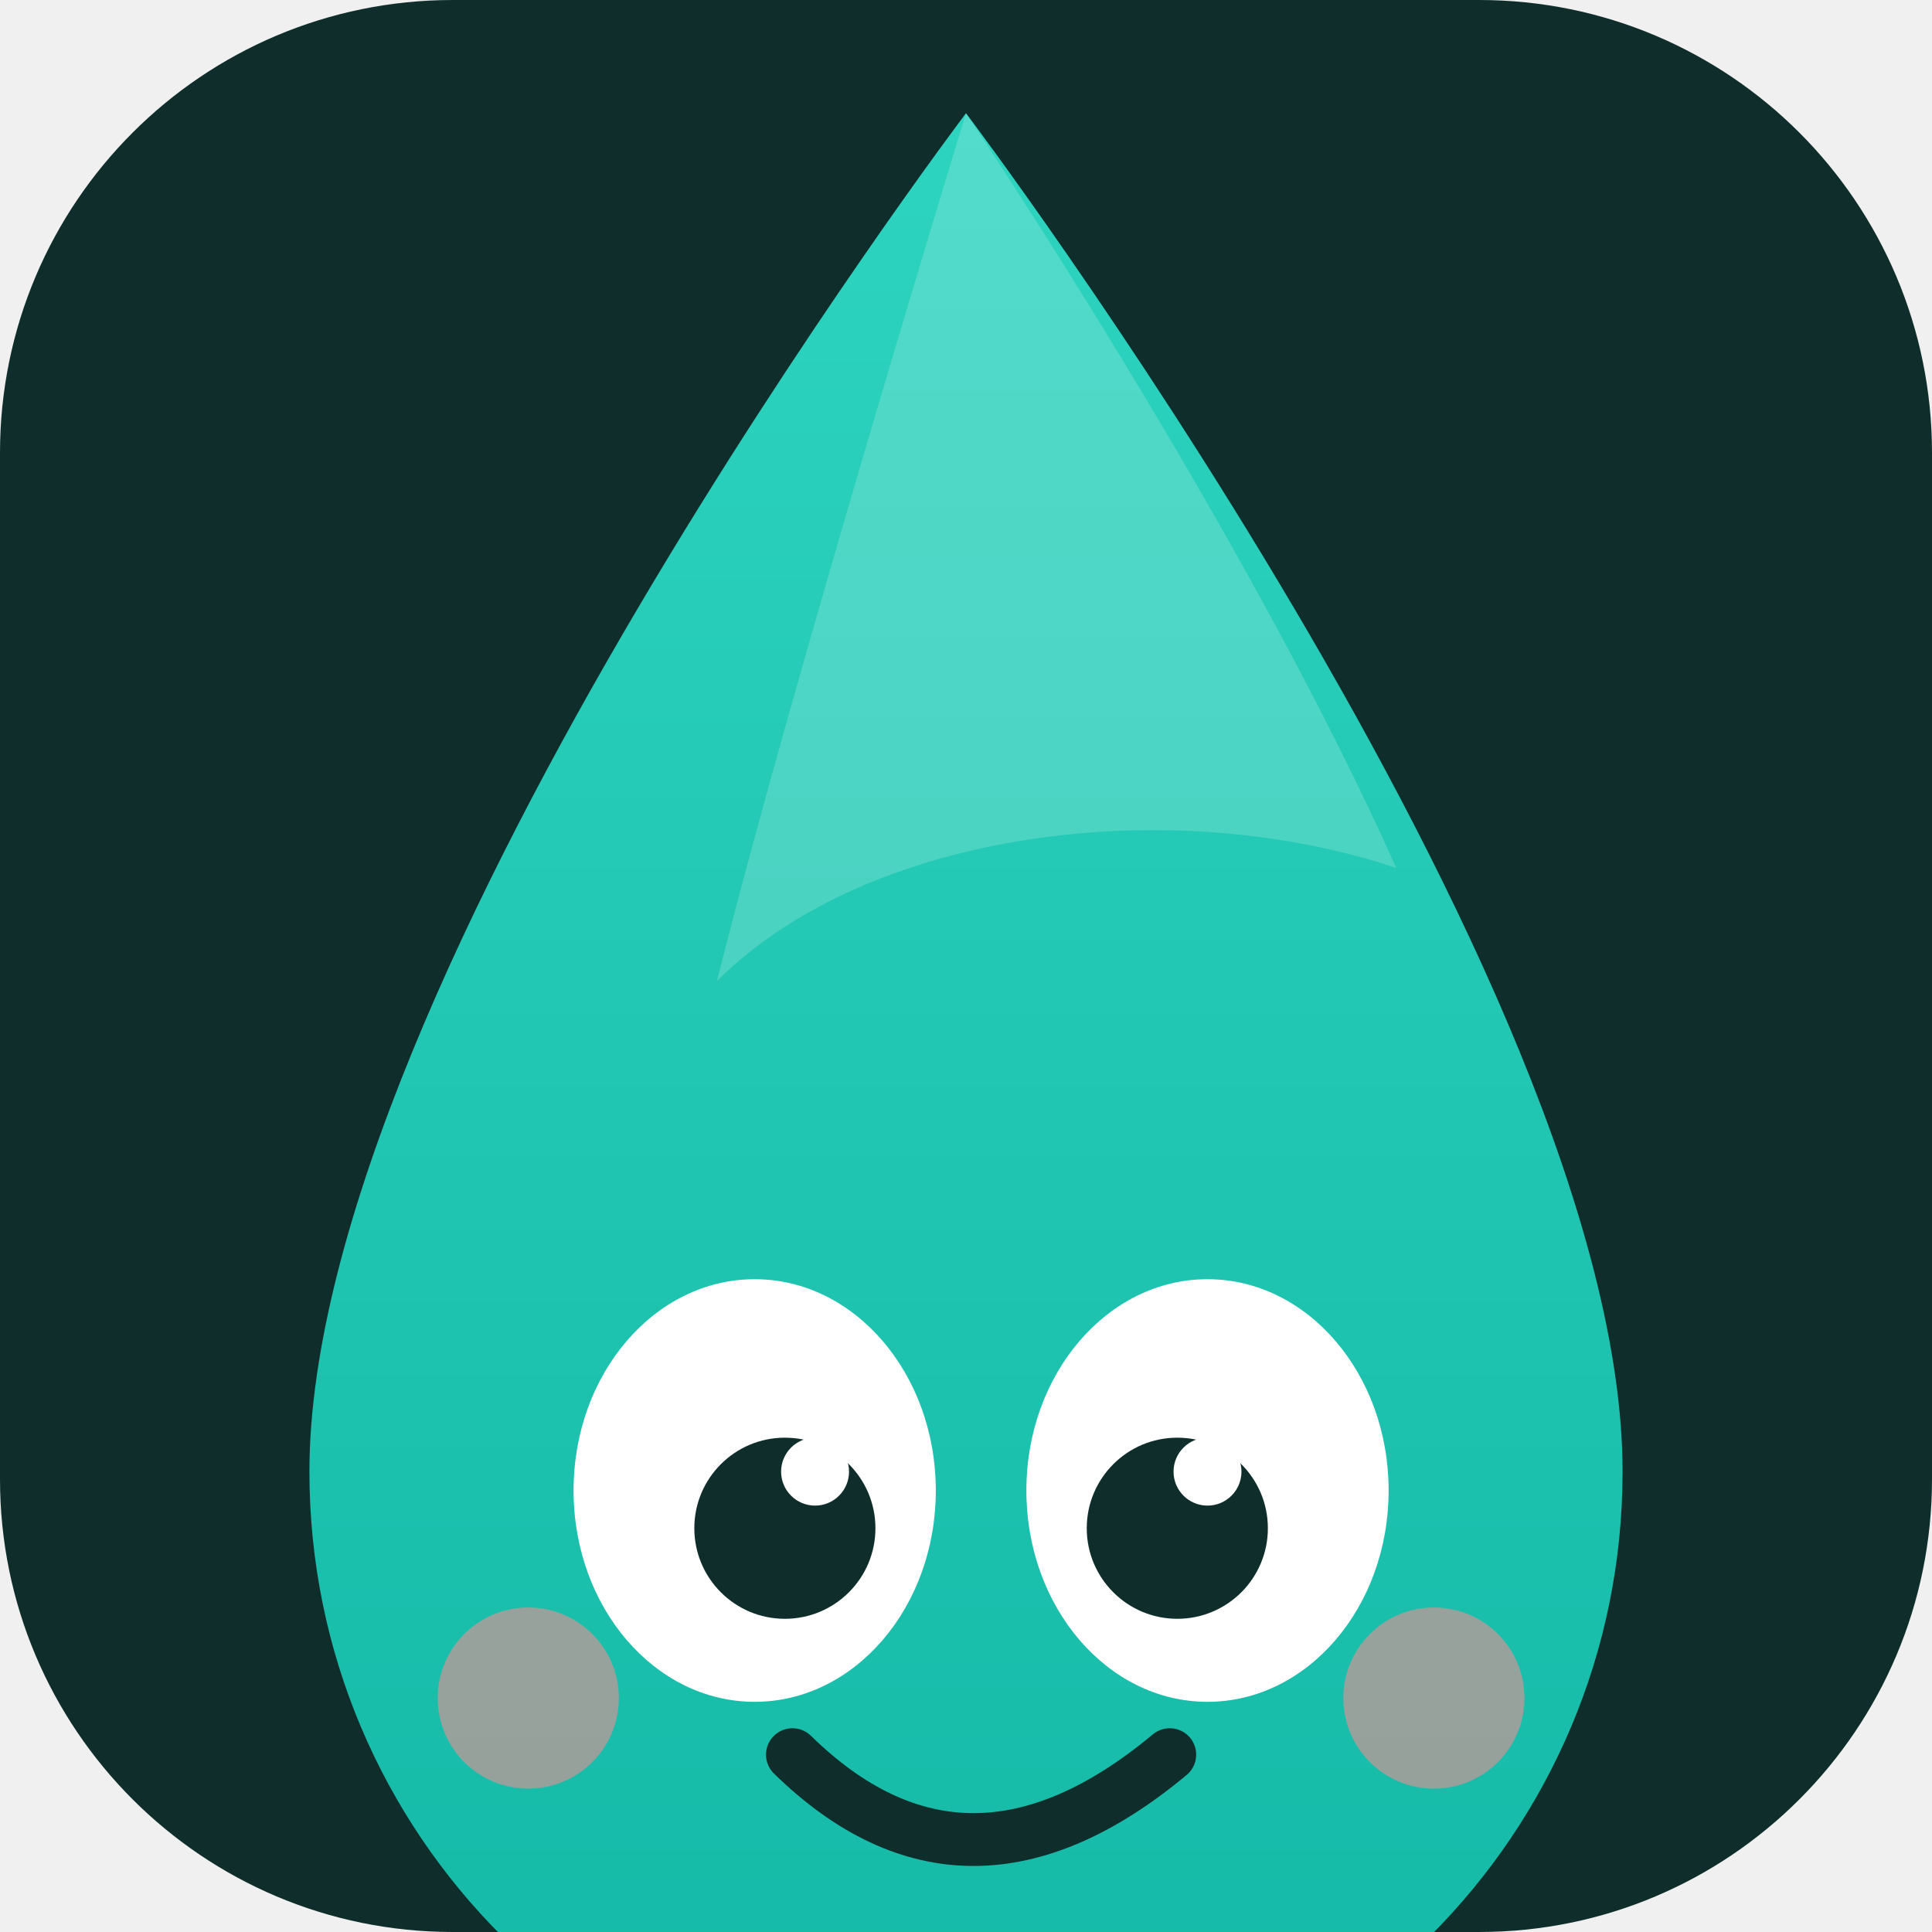
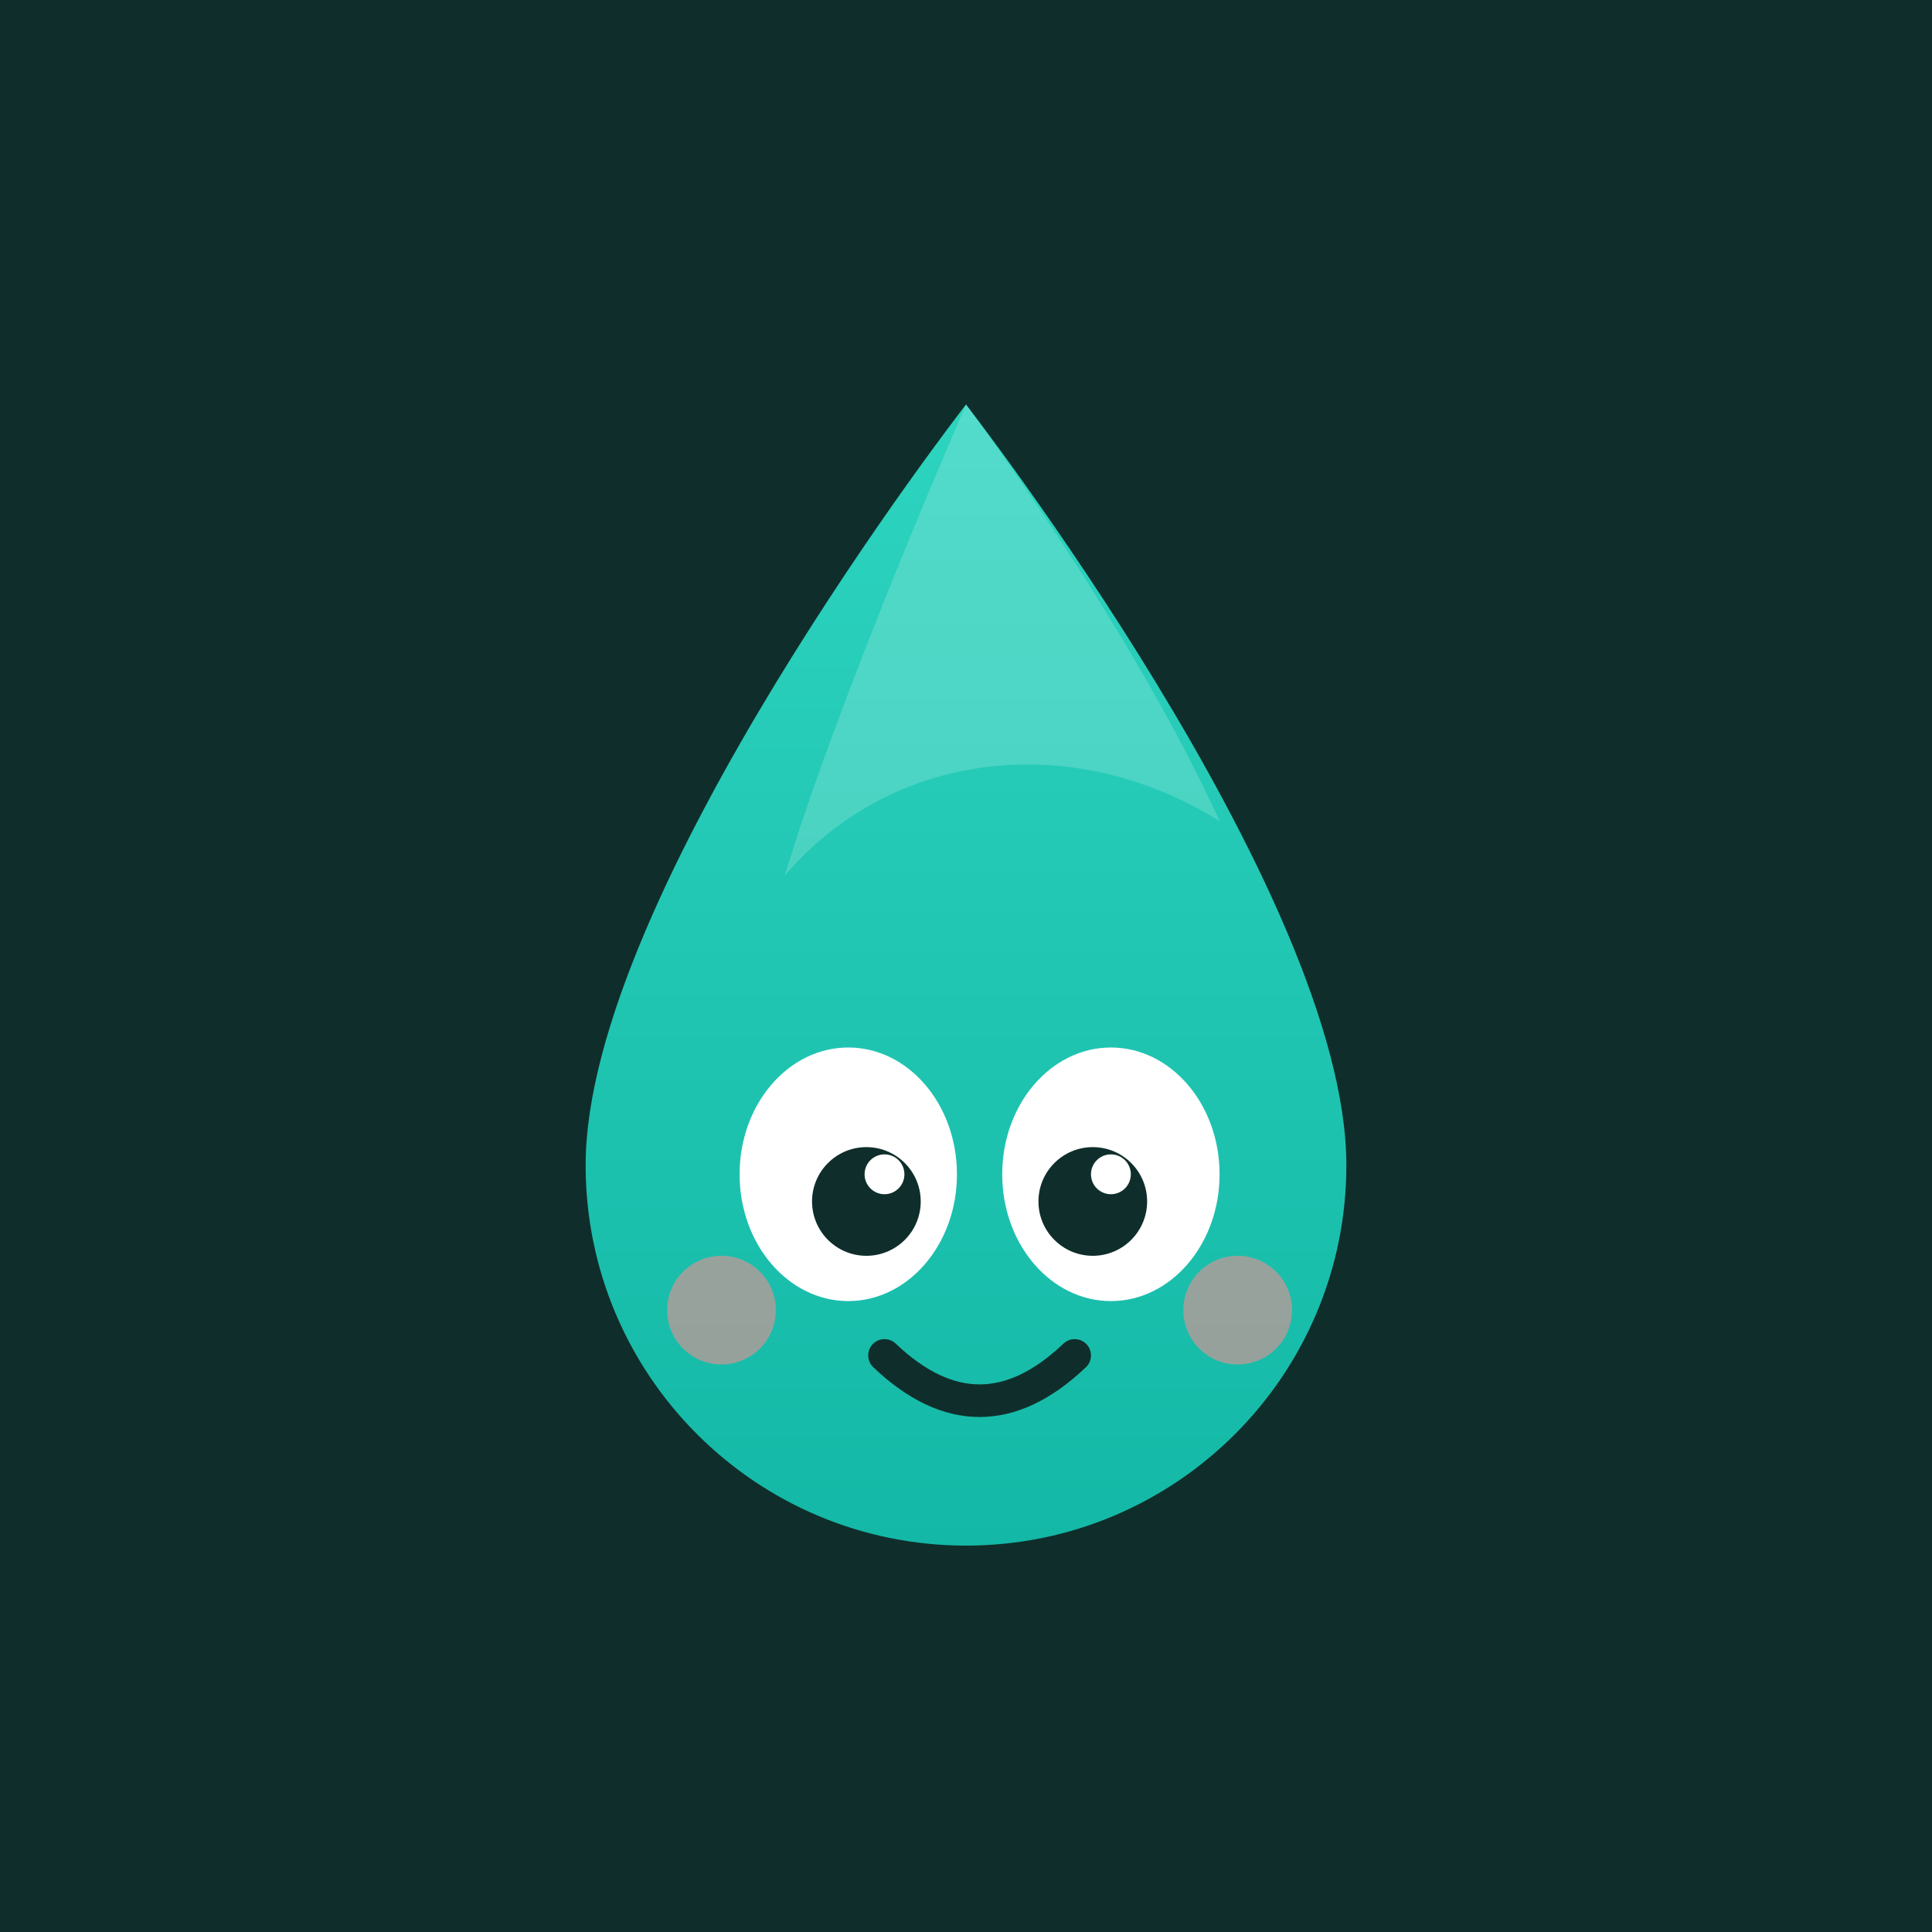
<svg xmlns="http://www.w3.org/2000/svg" viewBox="0 0 512 512" width="512" height="512">
  <defs>
    <linearGradient id="mg" x1="0" y1="0" x2="0" y2="1">
      <stop offset="0" stop-color="#2dd4bf" />
      <stop offset="1" stop-color="#14b8a6" />
    </linearGradient>
  </defs>
-   <rect width="512" height="512" rx="120" fill="#0f2e2b" />
-   <path d="M256 30 C256 30 430 260 430 390 A174 174 0 1 1 82 390 C82 260 256 30 256 30 Z" fill="url(#mg)" />
-   <path d="M256 30 C256 30 330 140 370 230 C310 210 230 220 190 260 C210 180 256 30 256 30 Z" fill="#ffffff" opacity="0.18" />
-   <ellipse cx="200" cy="395" rx="48" ry="56" fill="#ffffff" />
-   <ellipse cx="320" cy="395" rx="48" ry="56" fill="#ffffff" />
-   <circle cx="208" cy="405" r="24" fill="#0f2e2b" />
-   <circle cx="312" cy="405" r="24" fill="#0f2e2b" />
-   <circle cx="216" cy="390" r="9" fill="#ffffff" />
-   <circle cx="320" cy="390" r="9" fill="#ffffff" />
-   <circle cx="140" cy="450" r="24" fill="#ff8a8f" opacity="0.55" />
-   <circle cx="380" cy="450" r="24" fill="#ff8a8f" opacity="0.55" />
-   <path d="M210 465 Q256 510 310 465" stroke="#0f2e2b" stroke-width="14" fill="none" stroke-linecap="round" />
+   <rect width="512" height="512" fill="#0f2e2b" />
+   <g transform="translate(112,88) scale(2.4)">
+     <path d="M60 8 C60 8 102 62 102 92 A42 42 0 1 1 18 92 C18 62 60 8 60 8 Z" fill="url(#mg)" />
+     <path d="M60 8 C60 8 78 32 88 54 C72 44 52 46 40 60 C46 40 60 8 60 8 Z" fill="#ffffff" opacity="0.18" />
+     <ellipse cx="47" cy="93" rx="12" ry="14" fill="#ffffff" />
+     <ellipse cx="76" cy="93" rx="12" ry="14" fill="#ffffff" />
+     <circle cx="49" cy="96" r="6" fill="#0f2e2b" />
+     <circle cx="74" cy="96" r="6" fill="#0f2e2b" />
+     <circle cx="51" cy="93" r="2.2" fill="#ffffff" />
+     <circle cx="76" cy="93" r="2.2" fill="#ffffff" />
+     <circle cx="33" cy="108" r="6" fill="#ff8a8f" opacity="0.55" />
+     <circle cx="90" cy="108" r="6" fill="#ff8a8f" opacity="0.55" />
+     <path d="M51 113 Q61.5 123 72 113" stroke="#0f2e2b" stroke-width="3.6" fill="none" stroke-linecap="round" />
+   </g>
</svg>
